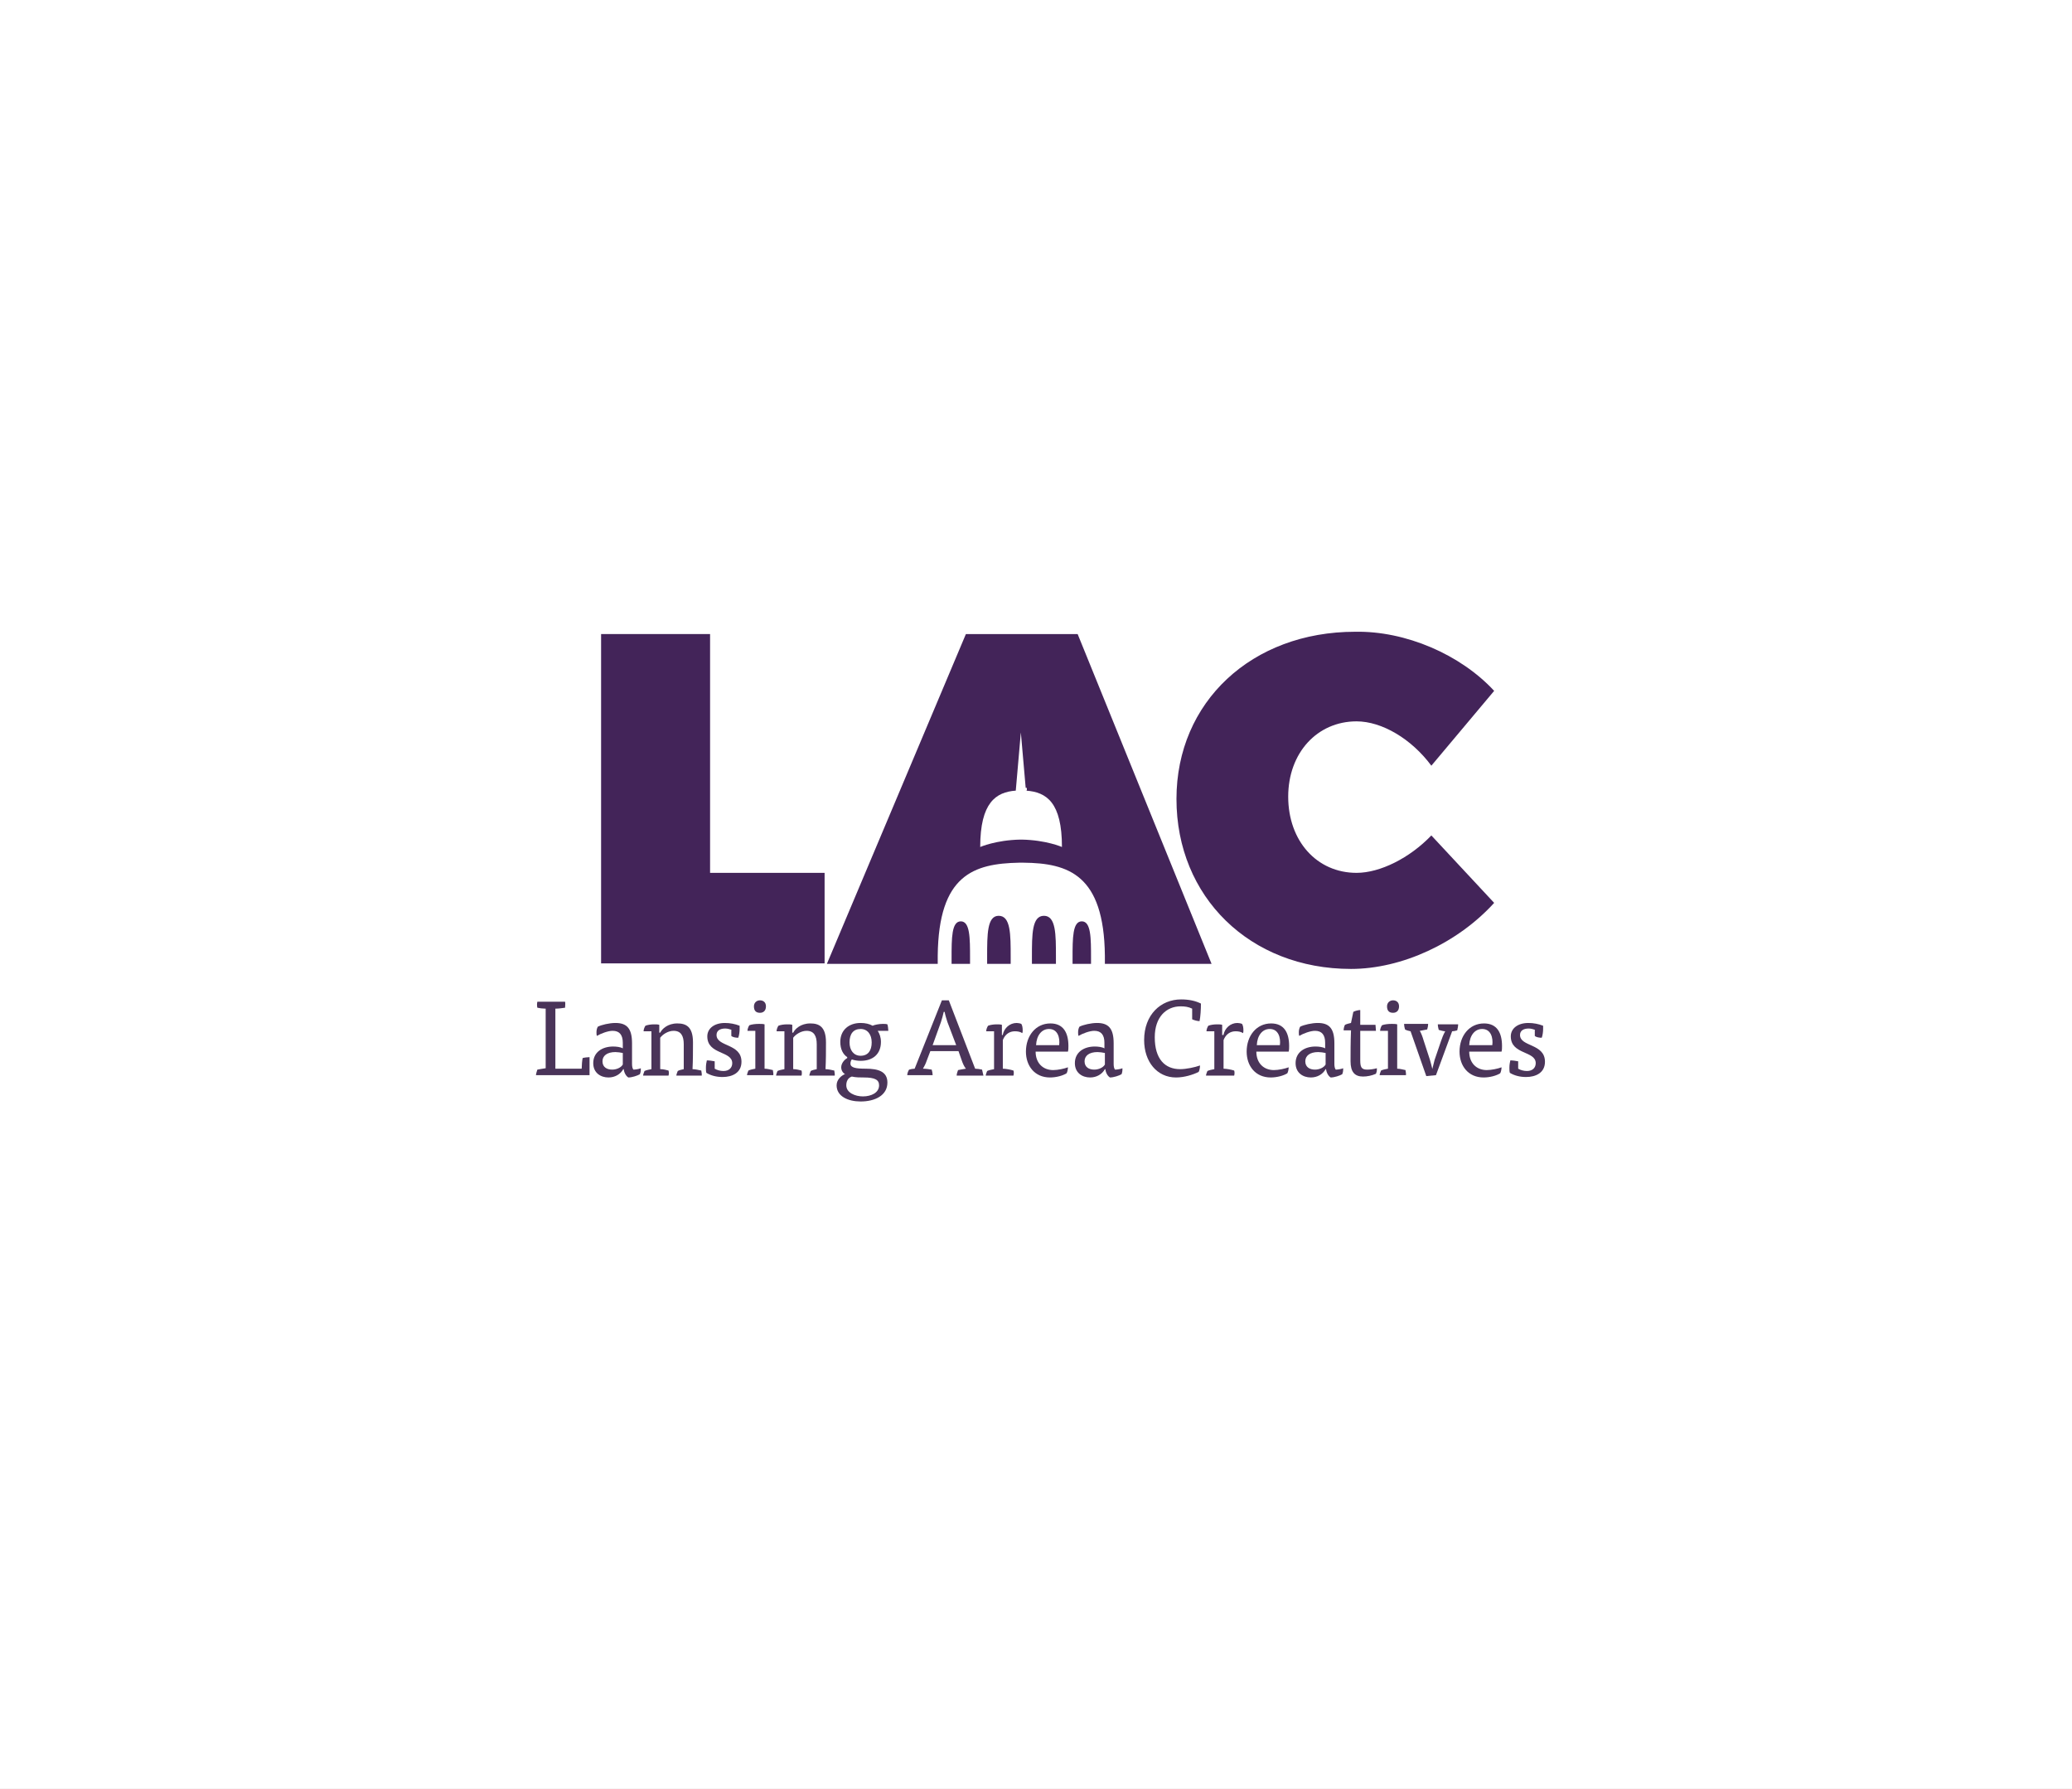
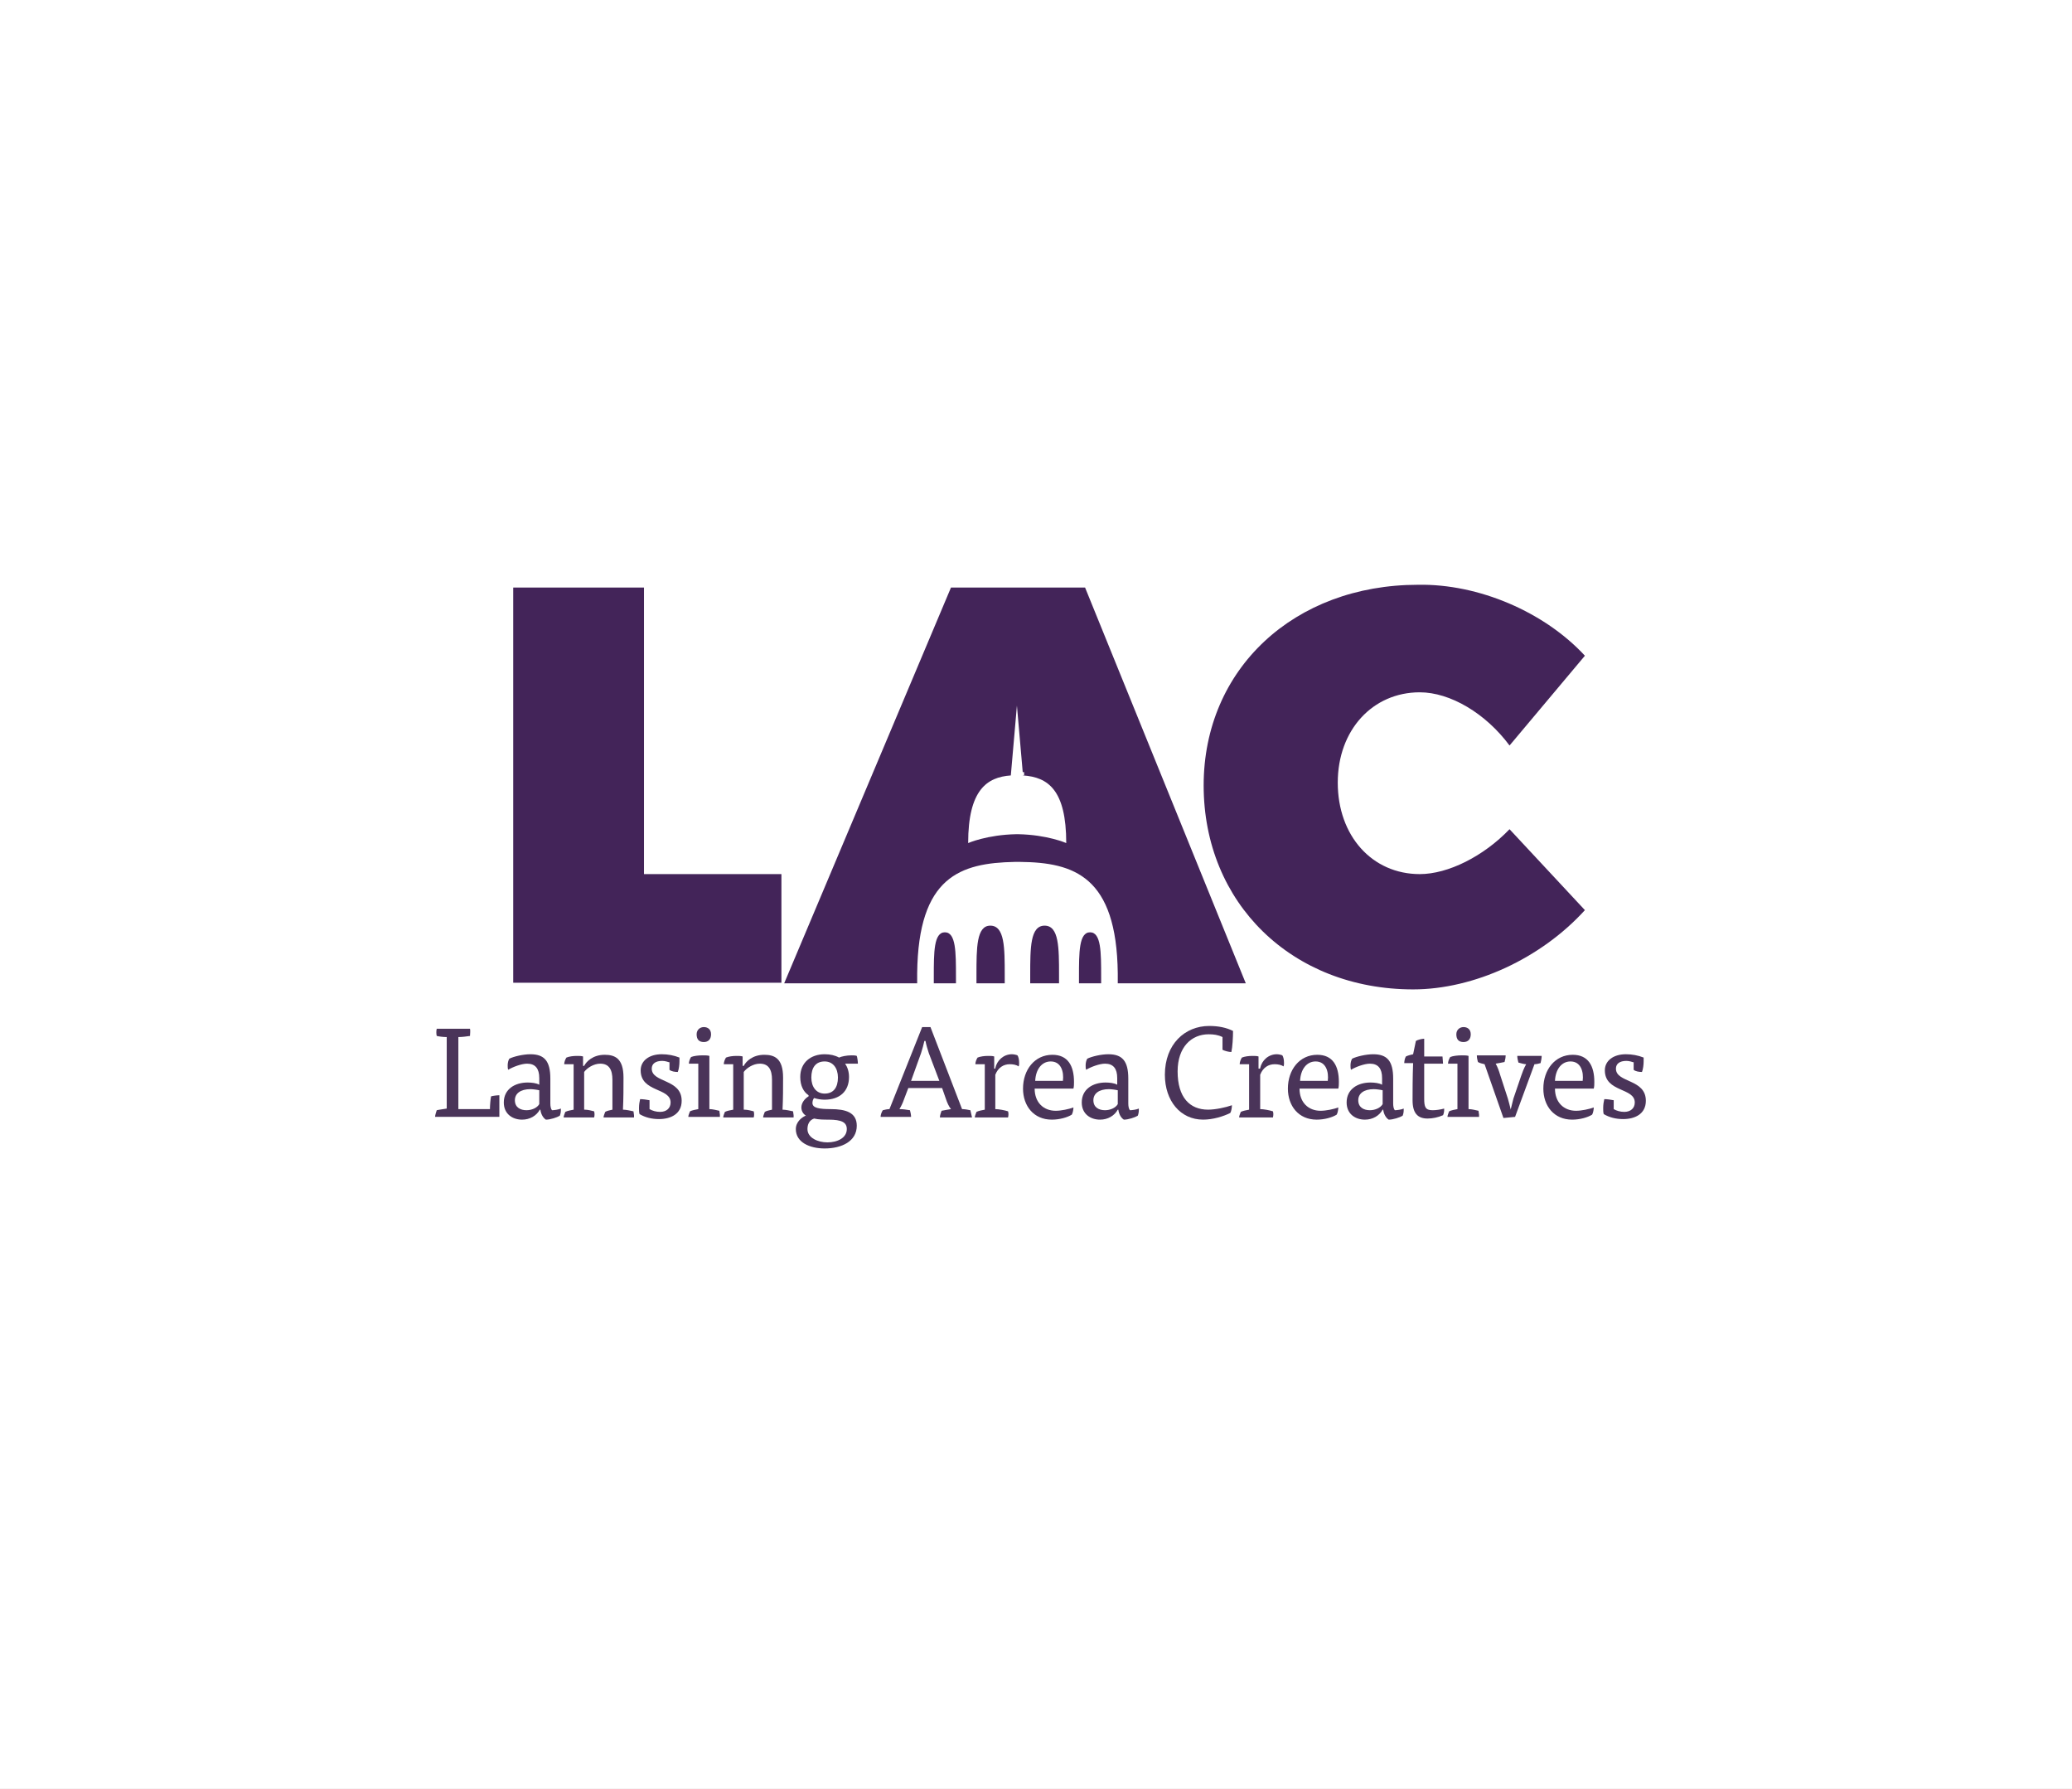
<svg xmlns="http://www.w3.org/2000/svg" id="Layer_2" data-name="Layer 2" width="394" height="340" viewBox="0 0 394 340">
  <defs>
    <style>
      .cls-1 {
        fill: #432459;
      }

      .cls-1, .cls-2, .cls-3 {
        stroke-width: 0px;
      }

      .cls-2 {
        fill: #fff;
      }

      .cls-3 {
        fill: #4a3459;
      }
    </style>
  </defs>
  <g id="Layer_1-2" data-name="Layer 1">
    <g>
      <rect class="cls-2" width="394" height="340" />
      <g>
-         <polygon class="cls-1" points="178.488 183.233 157.239 183.233 183.669 120.538 204.919 120.538 230.383 183.233 208.343 183.233 178.488 183.233" />
-         <path class="cls-1" d="m284.121,131.339l-11.942,14.225c-3.776-5.093-9.395-8.43-14.225-8.43-7.464,0-12.996,5.971-12.996,14.313,0,8.43,5.444,14.488,12.996,14.488,4.478,0,10.098-2.81,14.225-7.112l11.942,12.82c-6.937,7.639-17.562,12.557-27.22,12.557-19.23,0-33.191-13.698-33.191-32.313,0-18.44,14.313-31.786,33.982-31.786,9.571-.176,20.02,4.303,26.43,11.239Z" />
-         <path class="cls-1" d="m156.8,165.935v17.21h-42.499v-62.607h20.723v45.397h21.776Z" />
-       </g>
-       <path id="Capital" class="cls-2" d="m201.933,161.018s-2.985-1.317-7.639-1.405h-.263c-4.654.088-7.639,1.405-7.639,1.405,0-8.43,2.985-10.449,6.761-10.713l.966-11.064.966,11.064c3.951.263,6.849,2.283,6.849,10.713Zm-7.288,2.985h-.878c-8.605.176-15.279,2.283-15.454,17.649v1.844h2.634v-1.317c0-3.864,0-7.025,1.756-7.025s1.756,3.161,1.756,7.025v1.317h3.249v-1.581c0-4.303,0-7.815,2.195-7.815,2.283,0,2.283,3.512,2.283,7.815v1.581h4.039v-1.581c0-4.303,0-7.815,2.283-7.815s2.283,3.512,2.283,7.815v1.581h3.161v-1.317c0-3.864,0-7.025,1.756-7.025s1.756,3.161,1.756,7.025v1.317h2.634v-1.844c-.176-15.366-6.937-17.562-15.454-17.649Z" />
-       <rect class="cls-2" x="193.24" y="149.778" width="2.02" height=".527" />
-       <g>
-         <path class="cls-3" d="m103.676,191.751c-.439,0-1.142-.088-1.493-.176-.088-.263-.088-.878,0-1.142h5.268c.088.263,0,.878,0,1.142-.527.088-1.317.176-1.844.176v11.415h5.005c0-.615.088-1.581.176-2.02.263-.088.966-.176,1.317-.176v3.425h-10.186c0-.263.176-.79.263-1.054.351-.088,1.142-.176,1.581-.263v-11.327h-.088Z" />
-         <path class="cls-3" d="m118.516,203.253c-.527.966-1.581,1.581-2.81,1.581-1.493,0-2.898-.878-2.898-2.722,0-2.107,1.756-3.161,3.776-3.161.615,0,1.405.088,1.844.351v-1.054c0-1.493-.615-2.283-1.932-2.283-.878,0-2.283.527-2.985.966-.088-.176-.088-.439-.088-.702,0-.351.088-.79.263-1.054.702-.351,2.195-.702,3.337-.702,2.195,0,3.161,1.054,3.161,3.864v3.951c0,.439.088.878.263,1.054.263,0,1.054-.088,1.405-.263v.263c0,.351-.088.702-.176.878-.439.263-1.493.615-2.195.615-.439-.263-.79-.878-.878-1.581h-.088Zm-.088-3.073c-.351-.088-1.054-.176-1.405-.176-1.581,0-2.459.702-2.459,1.756,0,1.142.878,1.581,1.844,1.581.79,0,1.668-.351,2.02-.966v-2.195Z" />
-         <path class="cls-3" d="m125.628,203.253c.527,0,1.142.176,1.493.263.088.263.088.702,0,.966h-4.829c0-.263.176-.615.263-.878.351-.176.878-.263,1.317-.351v-7.2h-1.493c0-.351.176-.79.351-1.054.439-.176,1.054-.263,1.668-.263.351,0,.702,0,.966.088v1.493h.176c.351-.702,1.405-1.756,3.249-1.756,1.581,0,2.985.527,2.985,3.6,0,1.668,0,3.337-.088,5.093.527,0,1.229.176,1.668.263,0,.176.088.439.088.615v.351h-4.829c0-.263.176-.615.263-.878.263-.176.79-.263,1.142-.351v-4.742c0-1.581-.527-2.546-1.932-2.546-1.054,0-2.107.702-2.546,1.317v5.971h.088Z" />
-         <path class="cls-3" d="m139.15,195.79c-.263-.088-.79-.263-1.229-.263-1.054,0-1.668.439-1.668,1.229,0,2.283,4.742,1.581,4.742,5.093,0,2.107-1.756,2.898-3.6,2.898-1.142,0-2.195-.263-3.073-.79-.088-.263-.088-.615-.088-.966,0-.527.088-1.054.176-1.405.439,0,1.054.088,1.493.176v1.405c.439.263,1.054.439,1.668.439,1.054,0,1.668-.615,1.668-1.493,0-2.371-4.742-1.581-4.742-5.093,0-1.493,1.317-2.546,3.337-2.546.966,0,1.932.176,2.81.527v.615c0,.527-.088,1.229-.263,1.668-.439,0-1.054-.088-1.317-.351v-1.142h.088Z" />
-         <path class="cls-3" d="m142.136,195.965c0-.351.176-.79.351-1.054.439-.176,1.142-.263,1.844-.263.351,0,.79,0,1.054.088v8.43c.527,0,1.142.176,1.581.263,0,.176.088.439.088.615v.351h-5.005c0-.263.176-.615.263-.878.351-.176.878-.263,1.317-.351v-7.2h-1.493Zm3.512-4.654c0,.79-.439,1.229-1.142,1.229-.79,0-1.142-.439-1.142-1.229,0-.702.527-1.142,1.142-1.142s1.142.351,1.142,1.142Z" />
-         <path class="cls-3" d="m150.917,203.253c.527,0,1.142.176,1.493.263.088.263.088.702,0,.966h-4.829c0-.263.176-.615.263-.878.351-.176.878-.263,1.317-.351v-7.2h-1.493c0-.351.176-.79.351-1.054.439-.176,1.054-.263,1.668-.263.351,0,.702,0,.966.088v1.493h.176c.351-.702,1.405-1.756,3.249-1.756,1.581,0,2.985.527,2.985,3.6,0,1.668,0,3.337-.088,5.093.527,0,1.229.176,1.668.263,0,.176.088.439.088.615v.351h-4.829c0-.263.176-.615.263-.878.263-.176.79-.263,1.142-.351v-4.742c0-1.581-.527-2.546-1.932-2.546-1.054,0-2.107.702-2.546,1.317v5.971h.088Z" />
-         <path class="cls-3" d="m160.927,204.307c-.527-.176-.966-.702-.966-1.405s.527-1.405,1.142-1.756v-.176c-.79-.527-1.317-1.493-1.317-2.898,0-2.283,1.668-3.6,3.864-3.6.878,0,1.668.176,2.283.527.351-.176,1.229-.351,1.932-.351.351,0,.615,0,.878.088.088.263.176.878.176,1.229h-2.02c.351.527.615,1.229.615,2.107,0,2.283-1.493,3.6-3.864,3.6-.527,0-1.142-.088-1.668-.263-.176.176-.263.527-.263.79,0,.79,1.054.966,2.898.966,2.371,0,4.127.527,4.127,2.634,0,2.459-2.371,3.6-5.093,3.6-2.371,0-4.566-.966-4.566-3.073,0-1.142.966-1.932,1.756-2.195v.176h.088Zm0,2.02c0,1.405,1.668,2.107,3.161,2.107,1.581,0,3.073-.702,3.073-2.107,0-1.054-.79-1.493-2.898-1.493-.702,0-1.581,0-2.283-.176-.79.263-1.054.966-1.054,1.668Zm2.722-5.62c1.405,0,2.107-.966,2.107-2.546,0-1.493-.79-2.546-2.107-2.546-1.405,0-2.107.966-2.107,2.546,0,1.493.79,2.546,2.107,2.546Z" />
-         <path class="cls-3" d="m181.913,204.483c0-.351.176-.79.263-1.054.351-.088,1.054-.176,1.493-.263-.351-.439-.615-1.054-.79-1.581l-.615-1.756h-5.356l-.702,1.844c-.176.527-.439,1.054-.702,1.493.527,0,1.142.088,1.668.176.088.263.176.79.176,1.054h-4.829c0-.351.176-.79.351-1.054.263-.088.79-.176,1.054-.176l5.181-12.996h1.317l5.005,12.996c.351,0,.966.088,1.317.176.088.351.176.79.263,1.142h-5.093Zm-2.459-12.118c-.088.439-.351,1.405-.527,1.932l-1.581,4.39h4.478l-1.668-4.39c-.176-.527-.439-1.405-.527-1.932h-.176Z" />
-         <path class="cls-3" d="m190.694,196.668c.263-1.229,1.317-2.195,2.634-2.195.263,0,.702.088.878.176.176.263.263.702.263,1.229,0,.176,0,.351-.088.527-.351-.263-.878-.351-1.405-.351-.966,0-1.844.527-2.283,1.668v5.444c.527,0,1.493.176,2.02.351.088.263.088.615,0,.966h-5.268c0-.263.176-.615.263-.878.351-.176.878-.263,1.317-.351v-7.2h-1.493c0-.351.176-.79.351-1.054.439-.176,1.054-.263,1.668-.263.351,0,.702,0,.966.088v1.932h.176v-.088Z" />
-         <path class="cls-3" d="m196.928,199.917c0,2.195,1.405,3.512,3.337,3.512.878,0,2.107-.263,2.81-.527,0,.263-.088.878-.263,1.142-.702.439-1.932.79-3.161.79-2.898,0-4.566-2.195-4.566-4.917,0-2.985,1.844-5.356,4.654-5.356,2.459,0,3.425,1.756,3.425,4.303,0,.351,0,.702-.088,1.054h-6.147Zm4.478-1.229c.176-1.405-.263-3.073-1.932-3.073-1.405,0-2.371,1.229-2.459,3.073h4.39Z" />
-         <path class="cls-3" d="m210.099,203.253c-.527.966-1.581,1.581-2.81,1.581-1.493,0-2.898-.878-2.898-2.722,0-2.107,1.756-3.161,3.776-3.161.615,0,1.405.088,1.844.351v-1.054c0-1.493-.615-2.283-1.932-2.283-.878,0-2.283.527-2.985.966-.088-.176-.088-.439-.088-.702,0-.351.088-.79.263-1.054.702-.351,2.195-.702,3.337-.702,2.195,0,3.161,1.054,3.161,3.864v3.951c0,.439.088.878.263,1.054.263,0,1.054-.088,1.405-.263v.263c0,.351-.088.702-.176.878-.439.263-1.493.615-2.195.615-.439-.263-.79-.878-.878-1.581h-.088Zm0-3.073c-.351-.088-1.054-.176-1.405-.176-1.581,0-2.459.702-2.459,1.756,0,1.142.878,1.581,1.844,1.581.79,0,1.668-.351,2.02-.966v-2.195Z" />
-         <path class="cls-3" d="m226.695,191.751c-.702-.351-1.405-.439-2.195-.439-2.722,0-4.917,2.02-4.917,5.883,0,4.127,1.932,6.059,4.829,6.059,1.142,0,2.81-.351,3.776-.702,0,.351-.088.966-.263,1.229-1.054.527-2.722,1.054-4.303,1.054-3.6,0-6.059-2.985-6.059-7.112,0-4.829,3.161-7.727,7.025-7.727,1.493,0,2.722.263,3.776.79,0,1.054-.088,2.546-.263,3.337-.439,0-1.054-.176-1.405-.351v-2.02Z" />
-         <path class="cls-3" d="m232.666,196.668c.263-1.229,1.317-2.195,2.634-2.195.263,0,.702.088.878.176.176.263.263.702.263,1.229,0,.176,0,.351-.088.527-.351-.263-.878-.351-1.405-.351-.966,0-1.844.527-2.283,1.668v5.444c.527,0,1.493.176,2.02.351.088.263.088.615,0,.966h-5.356c0-.263.176-.615.263-.878.351-.176.878-.263,1.317-.351v-7.2h-1.493c0-.351.176-.79.351-1.054.439-.176,1.054-.263,1.668-.263.351,0,.702,0,.966.088v1.932h.263v-.088Z" />
-         <path class="cls-3" d="m238.9,199.917c0,2.195,1.405,3.512,3.337,3.512.878,0,2.107-.263,2.81-.527,0,.263-.088.878-.263,1.142-.702.439-1.932.79-3.161.79-2.898,0-4.566-2.195-4.566-4.917,0-2.985,1.844-5.356,4.654-5.356,2.459,0,3.425,1.756,3.425,4.303,0,.351,0,.702-.088,1.054h-6.147Zm4.478-1.229c.176-1.405-.263-3.073-1.932-3.073-1.405,0-2.371,1.229-2.459,3.073h4.39Z" />
-         <path class="cls-3" d="m252.071,203.253c-.527.966-1.581,1.581-2.81,1.581-1.493,0-2.898-.878-2.898-2.722,0-2.107,1.756-3.161,3.776-3.161.615,0,1.405.088,1.844.351v-1.054c0-1.493-.615-2.283-1.932-2.283-.878,0-2.283.527-2.985.966-.088-.176-.088-.439-.088-.702,0-.351.088-.79.263-1.054.702-.351,2.195-.702,3.337-.702,2.195,0,3.161,1.054,3.161,3.864v3.951c0,.439.088.878.263,1.054.263,0,1.054-.088,1.405-.263v.263c0,.351-.088.702-.176.878-.439.263-1.493.615-2.195.615-.439-.263-.79-.878-.878-1.581h-.088Zm0-3.073c-.351-.088-1.054-.176-1.405-.176-1.581,0-2.459.702-2.459,1.756,0,1.142.878,1.581,1.844,1.581.79,0,1.668-.351,2.02-.966v-2.195h0Z" />
-         <path class="cls-3" d="m257.34,192.365c.263-.176.966-.351,1.317-.351v2.81h2.898c0,.176.088.878.088,1.142h-2.985v5.532c0,1.317.176,1.844,1.317,1.844.527,0,1.229-.088,1.844-.263v.263c0,.263-.088.615-.176.79-.79.351-1.668.527-2.459.527-1.581,0-2.371-.878-2.371-2.898,0-1.229,0-3.776.088-5.883h-1.405c0-.263.088-.79.263-1.054.351-.176.79-.263,1.141-.351l.439-2.107Z" />
-         <path class="cls-3" d="m262.433,195.965c0-.351.176-.79.351-1.054.439-.176,1.141-.263,1.844-.263.351,0,.79,0,1.054.088v8.43c.527,0,1.141.176,1.581.263,0,.176.088.439.088.615v.351h-5.005c0-.263.176-.615.263-.878.351-.176.878-.263,1.317-.351v-7.2h-1.493Zm3.6-4.654c0,.79-.439,1.229-1.141,1.229-.79,0-1.141-.439-1.141-1.229,0-.702.527-1.142,1.141-1.142s1.141.351,1.141,1.142Z" />
-         <path class="cls-3" d="m272.355,203.253c.088-.439.351-1.317.439-1.756l1.229-3.6c.176-.527.439-1.229.79-1.844-.351,0-.878-.176-1.229-.263-.088-.351-.176-.702-.176-1.054h3.864c0,.351-.088.79-.176,1.142-.263.088-.702.176-.966.176l-3.073,8.342-1.844.176-2.985-8.517c-.351-.088-.79-.176-1.054-.351-.088-.263-.176-.702-.176-1.054h4.566c0,.351-.088.79-.176,1.054-.351.088-.966.176-1.405.263.263.439.527,1.142.702,1.756l1.229,3.776c.088.351.351,1.229.439,1.668h0v.088Z" />
-         <path class="cls-3" d="m279.38,199.917c0,2.195,1.405,3.512,3.337,3.512.878,0,2.107-.263,2.81-.527,0,.263-.088.878-.263,1.142-.702.439-1.932.79-3.161.79-2.898,0-4.566-2.195-4.566-4.917,0-2.985,1.844-5.356,4.654-5.356,2.459,0,3.425,1.756,3.425,4.303,0,.351,0,.702-.088,1.054h-6.147Zm4.39-1.229c.176-1.405-.263-3.073-1.932-3.073-1.405,0-2.371,1.229-2.459,3.073h4.39Z" />
-         <path class="cls-3" d="m291.936,195.79c-.263-.088-.79-.263-1.229-.263-1.054,0-1.668.439-1.668,1.229,0,2.283,4.742,1.581,4.742,5.093,0,2.107-1.756,2.898-3.6,2.898-1.141,0-2.195-.263-3.073-.79-.088-.263-.088-.615-.088-.966,0-.527.088-1.054.176-1.405.439,0,1.054.088,1.493.176v1.405c.439.263,1.054.439,1.668.439,1.054,0,1.668-.615,1.668-1.493,0-2.371-4.742-1.581-4.742-5.093,0-1.493,1.317-2.546,3.337-2.546.966,0,1.932.176,2.81.527v.615c0,.527-.088,1.229-.263,1.668-.439,0-1.054-.088-1.317-.351v-1.142h.088Z" />
+         <g>
+           <polygon class="cls-1" points="174.616 186.93 149.117 186.93 180.833 111.697 206.332 111.697 236.889 186.93 210.442 186.93 174.616 186.93" />
+           <path class="cls-1" d="m301.376,124.657l-14.33,17.07c-4.531-6.111-11.275-10.115-17.07-10.115-8.956,0-15.595,7.165-15.595,17.175,0,10.115,6.533,17.386,15.595,17.386,5.374,0,12.117-3.372,17.07-8.535l14.33,15.384c-8.324,9.167-21.074,15.068-32.665,15.068-23.076,0-39.83-16.438-39.83-38.776,0-22.128,17.175-38.144,40.778-38.144,11.485-.211,24.024,5.163,31.716,13.487Z" />
+           <path class="cls-1" d="m148.59,166.173v20.652h-50.999v-75.128h24.867v54.476h26.132Z" />
+         </g>
+         <path id="Capital" class="cls-2" d="m202.75,160.272s-3.583-1.581-9.167-1.686h-.316c-5.585.105-9.167,1.686-9.167,1.686,0-10.115,3.583-12.539,8.113-12.855l1.159-13.277,1.159,13.277c4.742.316,8.219,2.74,8.219,12.855Zm-8.746,3.583h-1.054c-10.326.211-18.334,2.74-18.545,21.179v2.213h3.161v-1.581c0-4.636,0-8.43,2.107-8.43s2.107,3.793,2.107,8.43v1.581h3.899v-1.897c0-5.163,0-9.378,2.634-9.378,2.74,0,2.74,4.215,2.74,9.378v1.897h4.847v-1.897c0-5.163,0-9.378,2.74-9.378s2.74,4.215,2.74,9.378v1.897h3.793v-1.581c0-4.636,0-8.43,2.107-8.43s2.107,3.793,2.107,8.43v1.581h3.161v-2.213c-.211-18.44-8.324-21.074-18.545-21.179Z" />
+         <rect class="cls-2" x="192.318" y="146.785" width="2.424" height=".632" />
+         <g>
+           <path class="cls-3" d="m84.841,197.151c-.527,0-1.37-.105-1.791-.211-.105-.316-.105-1.054,0-1.37h6.322c.105.316,0,1.054,0,1.37-.632.105-1.581.211-2.213.211v13.698h6.006c0-.738.105-1.897.211-2.424.316-.105,1.159-.211,1.581-.211v4.109h-12.223c0-.316.211-.948.316-1.264.421-.105,1.37-.211,1.897-.316v-13.593h-.105Z" />
+           <path class="cls-3" d="m102.649,210.955c-.632,1.159-1.897,1.897-3.372,1.897-1.791,0-3.477-1.054-3.477-3.266,0-2.529,2.107-3.793,4.531-3.793.738,0,1.686.105,2.213.421v-1.264c0-1.791-.738-2.74-2.318-2.74-1.054,0-2.74.632-3.583,1.159-.105-.211-.105-.527-.105-.843,0-.421.105-.948.316-1.264.843-.421,2.634-.843,4.004-.843,2.634,0,3.793,1.264,3.793,4.636v4.742c0,.527.105,1.054.316,1.264.316,0,1.264-.105,1.686-.316v.316c0,.421-.105.843-.211,1.054-.527.316-1.791.738-2.634.738-.527-.316-.948-1.054-1.054-1.897h-.105Zm-.105-3.688c-.421-.105-1.264-.211-1.686-.211-1.897,0-2.95.843-2.95,2.107,0,1.37,1.054,1.897,2.213,1.897.948,0,2.002-.421,2.424-1.159v-2.634Z" />
+           <path class="cls-3" d="m111.184,210.955c.632,0,1.37.211,1.791.316.105.316.105.843,0,1.159h-5.795c0-.316.211-.738.316-1.054.421-.211,1.054-.316,1.581-.421v-8.64h-1.791c0-.421.211-.948.421-1.264.527-.211,1.264-.316,2.002-.316.421,0,.843,0,1.159.105v1.791h.211c.421-.843,1.686-2.107,3.899-2.107,1.897,0,3.583.632,3.583,4.32,0,2.002,0,4.004-.105,6.111.632,0,1.475.211,2.002.316,0,.211.105.527.105.738v.421h-5.795c0-.316.211-.738.316-1.054.316-.211.948-.316,1.37-.421v-5.69c0-1.897-.632-3.056-2.318-3.056-1.264,0-2.529.843-3.056,1.581v7.165h.105Z" />
+           <path class="cls-3" d="m127.41,201.998c-.316-.105-.948-.316-1.475-.316-1.264,0-2.002.527-2.002,1.475,0,2.74,5.69,1.897,5.69,6.111,0,2.529-2.107,3.477-4.32,3.477-1.37,0-2.634-.316-3.688-.948-.105-.316-.105-.738-.105-1.159,0-.632.105-1.264.211-1.686.527,0,1.264.105,1.791.211v1.686c.527.316,1.264.527,2.002.527,1.264,0,2.002-.738,2.002-1.791,0-2.845-5.69-1.897-5.69-6.111,0-1.791,1.581-3.056,4.004-3.056,1.159,0,2.318.211,3.372.632v.738c0,.632-.105,1.475-.316,2.002-.527,0-1.264-.105-1.581-.421v-1.37h.105Z" />
+           <path class="cls-3" d="m130.993,202.209c0-.421.211-.948.421-1.264.527-.211,1.37-.316,2.213-.316.421,0,.948,0,1.264.105v10.115c.632,0,1.37.211,1.897.316,0,.211.105.527.105.738v.421h-6.006c0-.316.211-.738.316-1.054.421-.211,1.054-.316,1.581-.421v-8.64h-1.791Zm4.215-5.585c0,.948-.527,1.475-1.37,1.475-.948,0-1.37-.527-1.37-1.475,0-.843.632-1.37,1.37-1.37s1.37.421,1.37,1.37Z" />
+           <path class="cls-3" d="m141.53,210.955c.632,0,1.37.211,1.791.316.105.316.105.843,0,1.159h-5.795c0-.316.211-.738.316-1.054.421-.211,1.054-.316,1.581-.421v-8.64h-1.791c0-.421.211-.948.421-1.264.527-.211,1.264-.316,2.002-.316.421,0,.843,0,1.159.105v1.791h.211c.421-.843,1.686-2.107,3.899-2.107,1.897,0,3.583.632,3.583,4.32,0,2.002,0,4.004-.105,6.111.632,0,1.475.211,2.002.316,0,.211.105.527.105.738v.421h-5.795c0-.316.211-.738.316-1.054.316-.211.948-.316,1.37-.421v-5.69c0-1.897-.632-3.056-2.318-3.056-1.264,0-2.529.843-3.056,1.581v7.165h.105Z" />
+           <path class="cls-3" d="m153.542,212.219c-.632-.211-1.159-.843-1.159-1.686s.632-1.686,1.37-2.107v-.211c-.948-.632-1.581-1.791-1.581-3.477,0-2.74,2.002-4.32,4.636-4.32,1.054,0,2.002.211,2.74.632.421-.211,1.475-.421,2.318-.421.421,0,.738,0,1.054.105.105.316.211,1.054.211,1.475h-2.424c.421.632.738,1.475.738,2.529,0,2.74-1.791,4.32-4.636,4.32-.632,0-1.37-.105-2.002-.316-.211.211-.316.632-.316.948,0,.948,1.264,1.159,3.477,1.159,2.845,0,4.952.632,4.952,3.161,0,2.95-2.845,4.32-6.111,4.32-2.845,0-5.479-1.159-5.479-3.688,0-1.37,1.159-2.318,2.107-2.634v.211h.105Zm0,2.424c0,1.686,2.002,2.529,3.793,2.529,1.897,0,3.688-.843,3.688-2.529,0-1.264-.948-1.791-3.477-1.791-.843,0-1.897,0-2.74-.211-.948.316-1.264,1.159-1.264,2.002Zm3.266-6.744c1.686,0,2.529-1.159,2.529-3.056,0-1.791-.948-3.056-2.529-3.056-1.686,0-2.529,1.159-2.529,3.056,0,1.791.948,3.056,2.529,3.056Z" />
+           <path class="cls-3" d="m178.725,212.43c0-.421.211-.948.316-1.264.421-.105,1.264-.211,1.791-.316-.421-.527-.738-1.264-.948-1.897l-.738-2.107h-6.428l-.843,2.213c-.211.632-.527,1.264-.843,1.791.632,0,1.37.105,2.002.211.105.316.211.948.211,1.264h-5.795c0-.421.211-.948.421-1.264.316-.105.948-.211,1.264-.211l6.217-15.595h1.581l6.006,15.595c.421,0,1.159.105,1.581.211.105.421.211.948.316,1.37h-6.111Zm-2.95-14.541c-.105.527-.421,1.686-.632,2.318l-1.897,5.268h5.374l-2.002-5.268c-.211-.632-.527-1.686-.632-2.318h-.211Z" />
+           <path class="cls-3" d="m189.262,203.052c.316-1.475,1.581-2.634,3.161-2.634.316,0,.843.105,1.054.211.211.316.316.843.316,1.475,0,.211,0,.421-.105.632-.421-.316-1.054-.421-1.686-.421-1.159,0-2.213.632-2.74,2.002v6.533c.632,0,1.791.211,2.424.421.105.316.105.738,0,1.159h-6.322c0-.316.211-.738.316-1.054.421-.211,1.054-.316,1.581-.421v-8.64h-1.791c0-.421.211-.948.421-1.264.527-.211,1.264-.316,2.002-.316.421,0,.843,0,1.159.105v2.318h.211v-.105Z" />
+           <path class="cls-3" d="m196.744,206.951c0,2.634,1.686,4.215,4.004,4.215,1.054,0,2.529-.316,3.372-.632,0,.316-.105,1.054-.316,1.37-.843.527-2.318.948-3.793.948-3.477,0-5.479-2.634-5.479-5.901,0-3.583,2.213-6.428,5.585-6.428,2.95,0,4.109,2.107,4.109,5.163,0,.421,0,.843-.105,1.264h-7.376Zm5.374-1.475c.211-1.686-.316-3.688-2.318-3.688-1.686,0-2.845,1.475-2.95,3.688h5.268Z" />
+           <path class="cls-3" d="m212.549,210.955c-.632,1.159-1.897,1.897-3.372,1.897-1.791,0-3.477-1.054-3.477-3.266,0-2.529,2.107-3.793,4.531-3.793.738,0,1.686.105,2.213.421v-1.264c0-1.791-.738-2.74-2.318-2.74-1.054,0-2.74.632-3.583,1.159-.105-.211-.105-.527-.105-.843,0-.421.105-.948.316-1.264.843-.421,2.634-.843,4.004-.843,2.634,0,3.793,1.264,3.793,4.636v4.742c0,.527.105,1.054.316,1.264.316,0,1.264-.105,1.686-.316v.316c0,.421-.105.843-.211,1.054-.527.316-1.791.738-2.634.738-.527-.316-.948-1.054-1.054-1.897h-.105Zm0-3.688c-.421-.105-1.264-.211-1.686-.211-1.897,0-2.95.843-2.95,2.107,0,1.37,1.054,1.897,2.213,1.897.948,0,2.002-.421,2.424-1.159v-2.634Z" />
+           <path class="cls-3" d="m232.464,197.151c-.843-.421-1.686-.527-2.634-.527-3.266,0-5.901,2.424-5.901,7.06,0,4.952,2.318,7.27,5.795,7.27,1.37,0,3.372-.421,4.531-.843,0,.421-.105,1.159-.316,1.475-1.264.632-3.266,1.264-5.163,1.264-4.32,0-7.27-3.583-7.27-8.535,0-5.795,3.793-9.273,8.43-9.273,1.791,0,3.266.316,4.531.948,0,1.264-.105,3.056-.316,4.004-.527,0-1.264-.211-1.686-.421v-2.423Z" />
+           <path class="cls-3" d="m239.629,203.052c.316-1.475,1.581-2.634,3.161-2.634.316,0,.843.105,1.054.211.211.316.316.843.316,1.475,0,.211,0,.421-.105.632-.421-.316-1.054-.421-1.686-.421-1.159,0-2.213.632-2.74,2.002v6.533c.632,0,1.791.211,2.424.421.105.316.105.738,0,1.159h-6.428c0-.316.211-.738.316-1.054.421-.211,1.054-.316,1.581-.421v-8.64h-1.791c0-.421.211-.948.421-1.264.527-.211,1.264-.316,2.002-.316.421,0,.843,0,1.159.105v2.318h.316v-.105Z" />
+           <path class="cls-3" d="m247.11,206.951c0,2.634,1.686,4.215,4.004,4.215,1.054,0,2.529-.316,3.372-.632,0,.316-.105,1.054-.316,1.37-.843.527-2.318.948-3.793.948-3.477,0-5.479-2.634-5.479-5.901,0-3.583,2.213-6.428,5.585-6.428,2.95,0,4.109,2.107,4.109,5.163,0,.421,0,.843-.105,1.264h-7.376Zm5.374-1.475c.211-1.686-.316-3.688-2.318-3.688-1.686,0-2.845,1.475-2.95,3.688h5.268Z" />
+           <path class="cls-3" d="m262.916,210.955c-.632,1.159-1.897,1.897-3.372,1.897-1.791,0-3.477-1.054-3.477-3.266,0-2.529,2.107-3.793,4.531-3.793.738,0,1.686.105,2.213.421v-1.264c0-1.791-.738-2.74-2.318-2.74-1.054,0-2.74.632-3.583,1.159-.105-.211-.105-.527-.105-.843,0-.421.105-.948.316-1.264.843-.421,2.634-.843,4.004-.843,2.634,0,3.793,1.264,3.793,4.636v4.742c0,.527.105,1.054.316,1.264.316,0,1.264-.105,1.686-.316v.316c0,.421-.105.843-.211,1.054-.527.316-1.791.738-2.634.738-.527-.316-.948-1.054-1.054-1.897h-.105Zm0-3.688c-.421-.105-1.264-.211-1.686-.211-1.897,0-2.95.843-2.95,2.107,0,1.37,1.054,1.897,2.213,1.897.948,0,2.002-.421,2.423-1.159v-2.634h0Z" />
+           <path class="cls-3" d="m269.238,197.889c.316-.211,1.159-.421,1.581-.421v3.372h3.477c0,.211.105,1.054.105,1.37h-3.583v6.638c0,1.581.211,2.213,1.581,2.213.632,0,1.475-.105,2.213-.316v.316c0,.316-.105.738-.211.948-.948.421-2.002.632-2.95.632-1.897,0-2.845-1.054-2.845-3.477,0-1.475,0-4.531.105-7.06h-1.686c0-.316.105-.948.316-1.264.421-.211.948-.316,1.37-.421l.527-2.529Z" />
+           <path class="cls-3" d="m275.349,202.209c0-.421.211-.948.421-1.264.527-.211,1.37-.316,2.213-.316.421,0,.948,0,1.264.105v10.115c.632,0,1.37.211,1.897.316,0,.211.105.527.105.738v.421h-6.006c0-.316.211-.738.316-1.054.421-.211,1.054-.316,1.581-.421v-8.64h-1.791Zm4.32-5.585c0,.948-.527,1.475-1.37,1.475-.948,0-1.37-.527-1.37-1.475,0-.843.632-1.37,1.37-1.37s1.37.421,1.37,1.37Z" />
+           <path class="cls-3" d="m287.256,210.955c.105-.527.421-1.581.527-2.107l1.475-4.32c.211-.632.527-1.475.948-2.213-.421,0-1.054-.211-1.475-.316-.105-.421-.211-.843-.211-1.264h4.636c0,.421-.105.948-.211,1.37-.316.105-.843.211-1.159.211l-3.688,10.01-2.213.211-3.583-10.221c-.421-.105-.948-.211-1.264-.421-.105-.316-.211-.843-.211-1.264h5.479c0,.421-.105.948-.211,1.264-.421.105-1.159.211-1.686.316.316.527.632,1.37.843,2.107l1.475,4.531c.105.421.421,1.475.527,2.002h0v.105Z" />
+           <path class="cls-3" d="m295.686,206.951c0,2.634,1.686,4.215,4.004,4.215,1.054,0,2.529-.316,3.372-.632,0,.316-.105,1.054-.316,1.37-.843.527-2.318.948-3.793.948-3.477,0-5.479-2.634-5.479-5.901,0-3.583,2.213-6.428,5.585-6.428,2.95,0,4.109,2.107,4.109,5.163,0,.421,0,.843-.105,1.264h-7.376Zm5.268-1.475c.211-1.686-.316-3.688-2.318-3.688-1.686,0-2.845,1.475-2.95,3.688h5.268Z" />
+           <path class="cls-3" d="m310.753,201.998c-.316-.105-.948-.316-1.475-.316-1.264,0-2.002.527-2.002,1.475,0,2.74,5.69,1.897,5.69,6.111,0,2.529-2.107,3.477-4.32,3.477-1.37,0-2.634-.316-3.688-.948-.105-.316-.105-.738-.105-1.159,0-.632.105-1.264.211-1.686.527,0,1.264.105,1.791.211v1.686c.527.316,1.264.527,2.002.527,1.264,0,2.002-.738,2.002-1.791,0-2.845-5.69-1.897-5.69-6.111,0-1.791,1.581-3.056,4.004-3.056,1.159,0,2.318.211,3.372.632v.738c0,.632-.105,1.475-.316,2.002-.527,0-1.264-.105-1.581-.421v-1.37h.105Z" />
+         </g>
      </g>
    </g>
  </g>
</svg>
